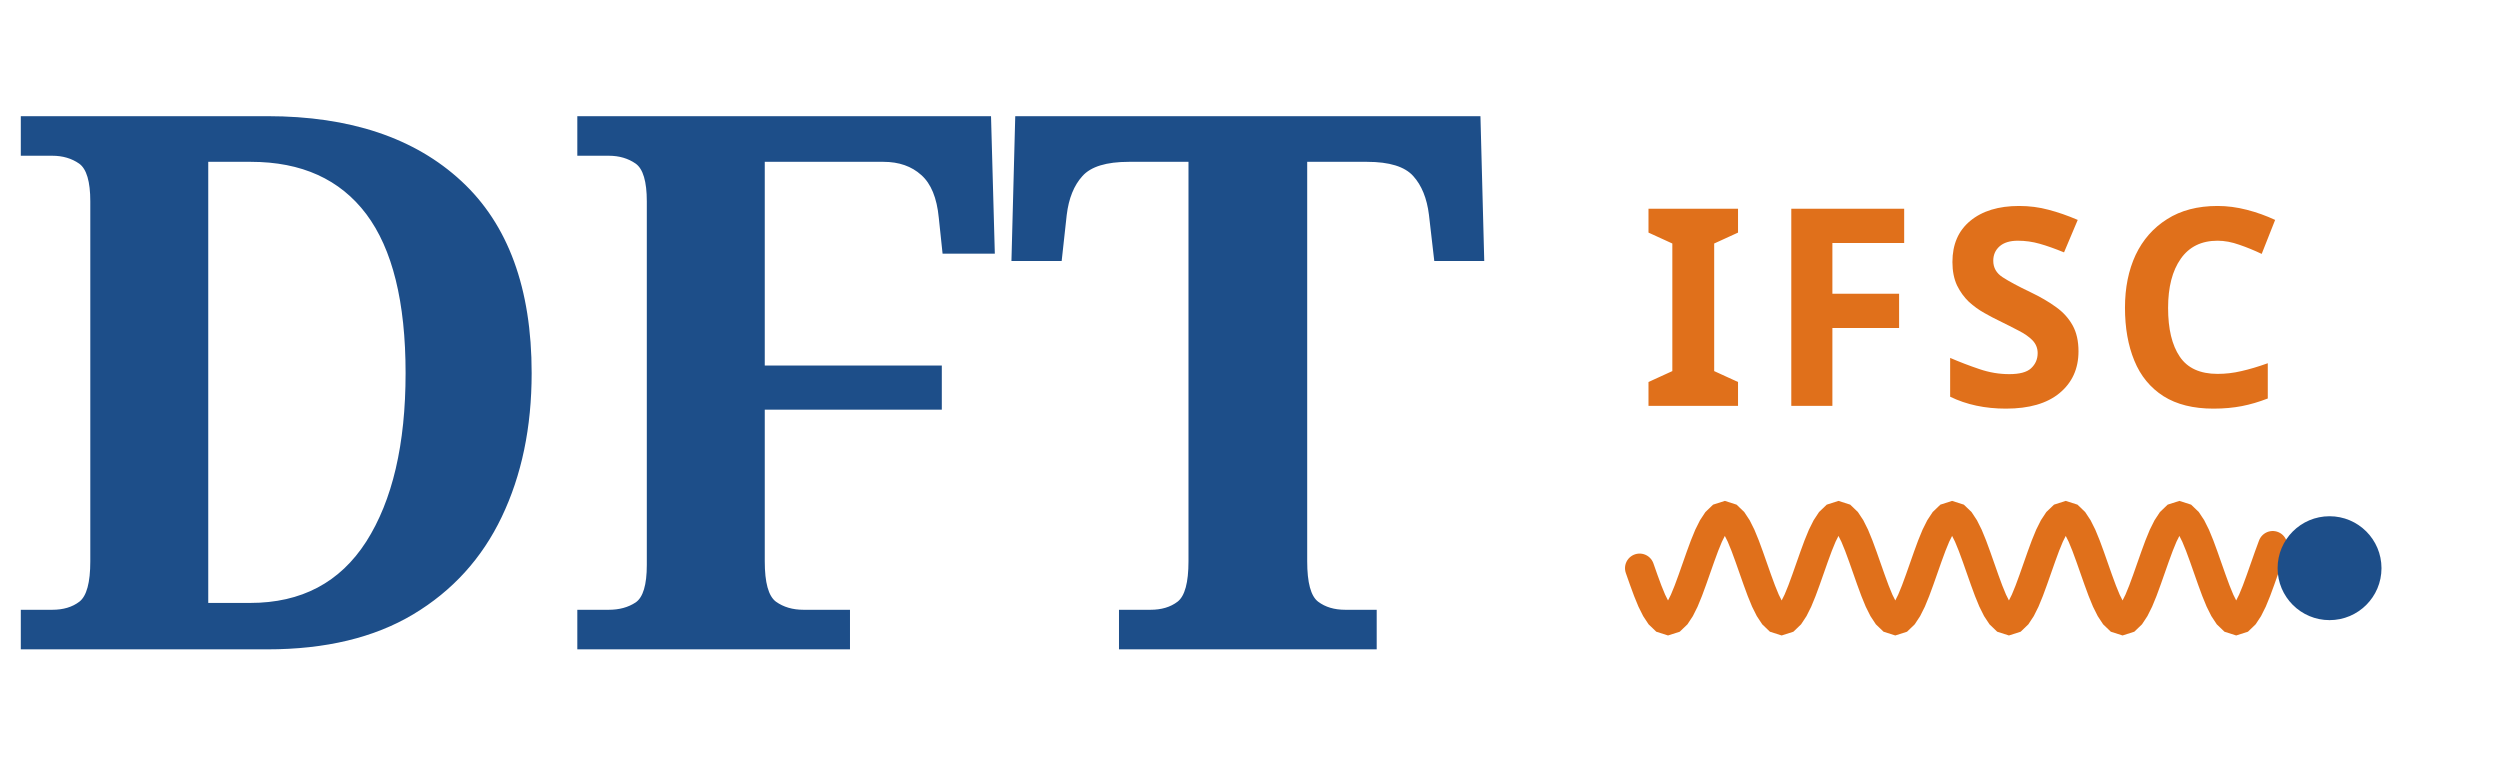
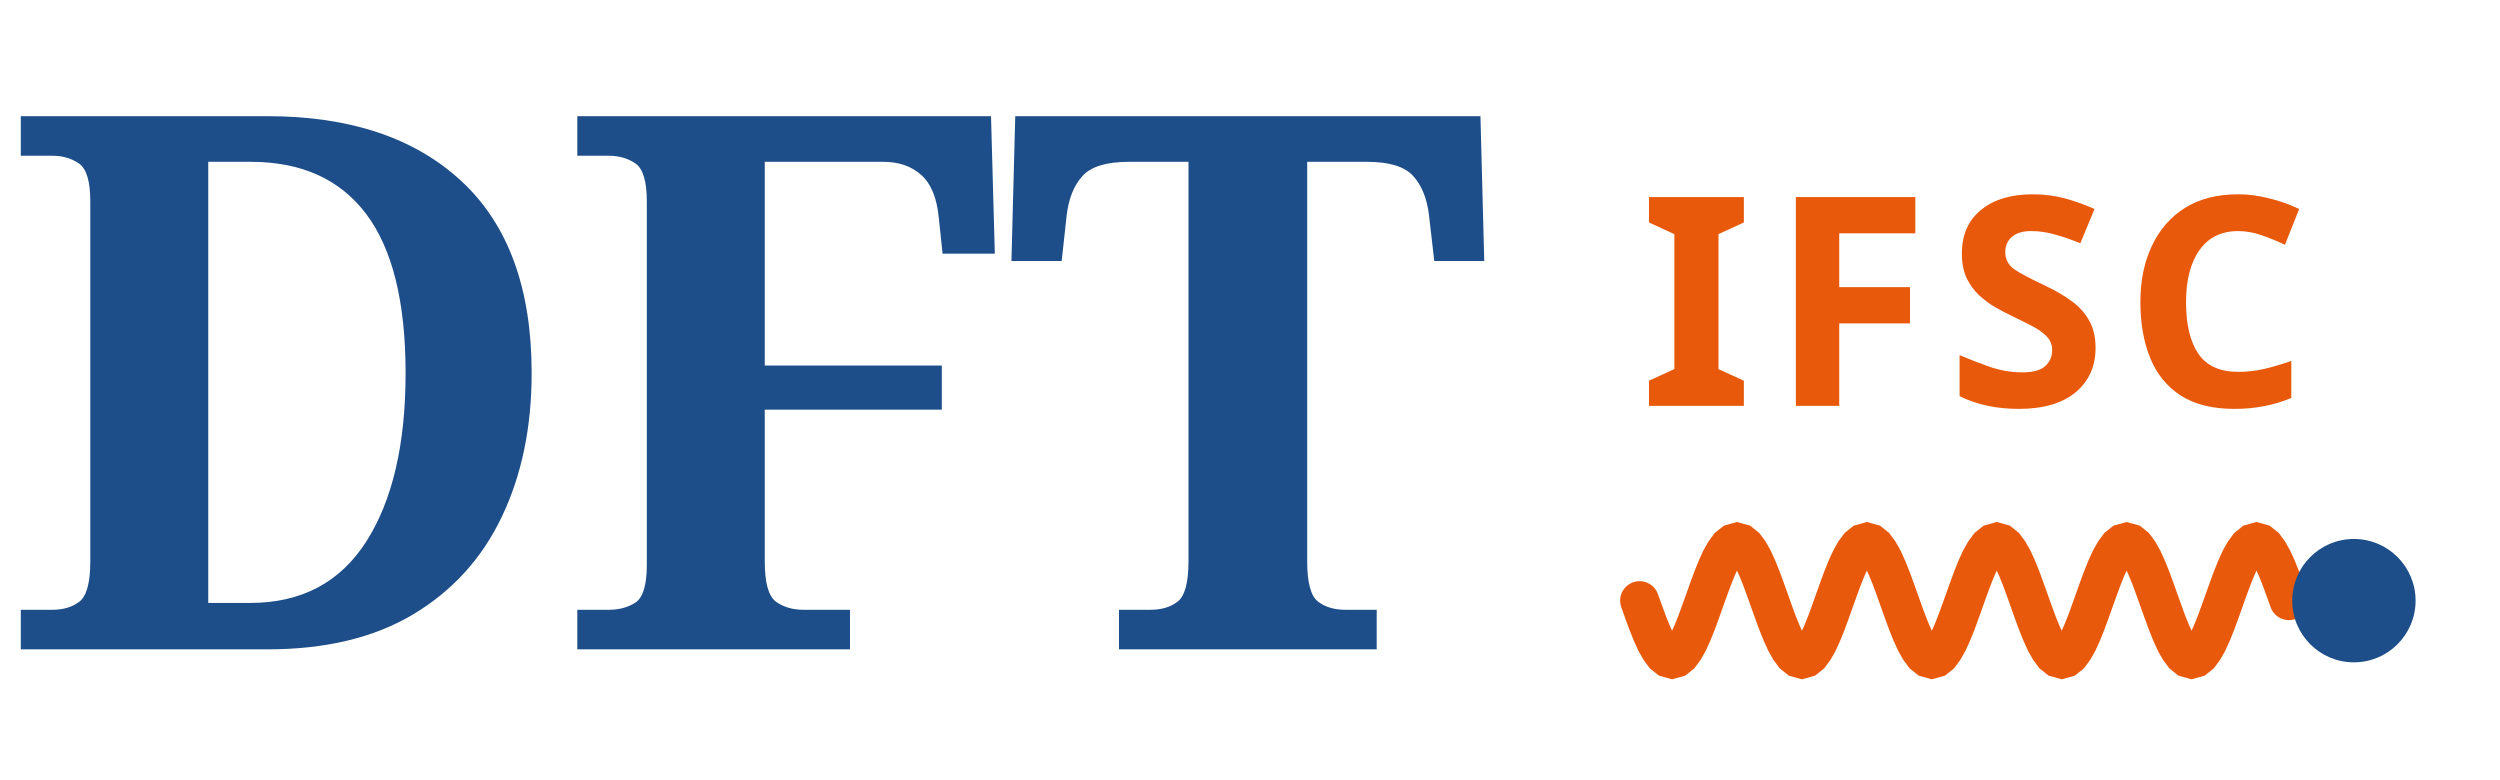
<svg xmlns="http://www.w3.org/2000/svg" viewBox="0 0 154 48" role="img" aria-label="DFTIFSC">
  <text x="0" y="40" font-family="'Source Serif 4',Georgia,serif" font-weight="700" font-size="46" letter-spacing="-1" fill="#1d4e89">DFT</text>
-   <text x="101" y="25" font-family="'Source Sans 3',system-ui,sans-serif" font-weight="700" font-size="17" letter-spacing="1.2" fill="#e0701b">IFSC</text>
-   <polyline points="101.00,35.00 101.25,35.71 101.50,36.39 101.75,37.00 102.00,37.50 102.25,37.88 102.50,38.12 102.75,38.20 103.00,38.12 103.25,37.88 103.50,37.50 103.75,37.00 104.00,36.39 104.25,35.71 104.50,35.00 104.75,34.29 105.00,33.61 105.25,33.00 105.50,32.50 105.75,32.12 106.00,31.88 106.25,31.80 106.50,31.88 106.75,32.12 107.00,32.50 107.25,33.00 107.50,33.61 107.75,34.29 108.00,35.00 108.25,35.71 108.50,36.39 108.75,37.00 109.00,37.50 109.25,37.88 109.50,38.12 109.75,38.20 110.00,38.12 110.25,37.88 110.50,37.50 110.75,37.00 111.00,36.39 111.25,35.71 111.50,35.00 111.75,34.29 112.00,33.61 112.25,33.00 112.50,32.50 112.75,32.12 113.00,31.88 113.25,31.80 113.50,31.88 113.75,32.12 114.00,32.50 114.25,33.00 114.50,33.61 114.75,34.29 115.00,35.00 115.25,35.71 115.50,36.39 115.75,37.00 116.00,37.50 116.25,37.88 116.50,38.12 116.75,38.20 117.00,38.12 117.25,37.88 117.50,37.50 117.75,37.00 118.00,36.39 118.25,35.71 118.50,35.00 118.75,34.29 119.00,33.61 119.25,33.00 119.50,32.50 119.75,32.12 120.00,31.88 120.25,31.80 120.50,31.88 120.75,32.12 121.00,32.50 121.25,33.00 121.50,33.61 121.75,34.29 122.00,35.00 122.25,35.71 122.50,36.39 122.75,37.00 123.00,37.50 123.25,37.88 123.50,38.12 123.75,38.20 124.00,38.12 124.25,37.88 124.50,37.50 124.75,37.00 125.00,36.39 125.25,35.71 125.50,35.00 125.75,34.29 126.00,33.61 126.25,33.00 126.50,32.50 126.75,32.12 127.00,31.88 127.25,31.80 127.50,31.88 127.75,32.12 128.00,32.50 128.25,33.00 128.50,33.61 128.75,34.29 129.00,35.00 129.25,35.71 129.50,36.39 129.75,37.00 130.00,37.50 130.25,37.88 130.50,38.12 130.75,38.20 131.00,38.12 131.25,37.88 131.50,37.50 131.75,37.00 132.00,36.39 132.25,35.71 132.50,35.00 132.75,34.29 133.00,33.61 133.25,33.00 133.50,32.50 133.75,32.12 134.00,31.88 134.25,31.80 134.50,31.88 134.75,32.12 135.00,32.50 135.25,33.00 135.50,33.61 135.75,34.29 136.00,35.00 136.25,35.71 136.50,36.39 136.75,37.00 137.00,37.50 137.25,37.88 137.50,38.12 137.75,38.20 138.00,38.12 138.25,37.88 138.50,37.50 138.75,37.00 139.00,36.39 139.25,35.71 139.50,35.00 139.75,34.29 140.00,33.61" fill="none" stroke="#e0701b" stroke-width="1.8" stroke-linecap="round" />
-   <circle cx="143.5" cy="35" r="3.2" fill="#1d4e89" />
+   <text x="101" y="25" font-family="'Source Sans 3',system-ui,sans-serif" font-weight="700" font-size="18" letter-spacing="1" fill="#e8590c">IFSC</text>
+   <polyline points="101.00,37.00 101.25,37.70 101.50,38.38 101.75,39.00 102.00,39.55 102.25,39.99 102.50,40.33 102.75,40.53 103.00,40.60 103.25,40.53 103.50,40.33 103.75,39.99 104.00,39.55 104.25,39.00 104.50,38.38 104.75,37.70 105.00,37.00 105.25,36.30 105.50,35.62 105.75,35.00 106.00,34.45 106.25,34.01 106.50,33.67 106.75,33.47 107.00,33.40 107.25,33.47 107.50,33.67 107.75,34.01 108.00,34.45 108.25,35.00 108.50,35.62 108.75,36.30 109.00,37.00 109.25,37.70 109.50,38.38 109.75,39.00 110.00,39.55 110.25,39.99 110.50,40.33 110.75,40.53 111.00,40.60 111.25,40.53 111.50,40.33 111.75,39.99 112.00,39.55 112.25,39.00 112.50,38.38 112.75,37.70 113.00,37.00 113.25,36.30 113.50,35.62 113.75,35.00 114.00,34.45 114.25,34.01 114.50,33.67 114.75,33.47 115.00,33.40 115.25,33.47 115.50,33.67 115.75,34.01 116.00,34.45 116.25,35.00 116.50,35.62 116.75,36.30 117.00,37.00 117.25,37.70 117.50,38.38 117.75,39.00 118.00,39.55 118.25,39.99 118.50,40.33 118.75,40.53 119.00,40.60 119.25,40.53 119.50,40.33 119.75,39.99 120.00,39.55 120.25,39.00 120.50,38.38 120.75,37.70 121.00,37.00 121.25,36.30 121.50,35.62 121.75,35.00 122.00,34.45 122.25,34.01 122.50,33.67 122.75,33.47 123.00,33.40 123.25,33.47 123.50,33.67 123.75,34.01 124.00,34.45 124.25,35.00 124.50,35.62 124.75,36.30 125.00,37.00 125.25,37.70 125.50,38.38 125.75,39.00 126.00,39.55 126.25,39.99 126.50,40.33 126.75,40.53 127.00,40.60 127.25,40.53 127.50,40.33 127.75,39.99 128.00,39.55 128.25,39.00 128.50,38.38 128.75,37.70 129.00,37.00 129.25,36.30 129.50,35.62 129.75,35.00 130.00,34.45 130.25,34.01 130.50,33.67 130.75,33.47 131.00,33.40 131.25,33.47 131.50,33.67 131.75,34.01 132.00,34.45 132.25,35.00 132.50,35.62 132.75,36.30 133.00,37.00 133.25,37.70 133.50,38.38 133.75,39.00 134.00,39.55 134.25,39.99 134.50,40.33 134.75,40.53 135.00,40.60 135.25,40.53 135.50,40.33 135.75,39.99 136.00,39.55 136.25,39.00 136.50,38.38 136.75,37.70 137.00,37.00 137.25,36.30 137.50,35.62 137.75,35.00 138.00,34.45 138.25,34.01 138.50,33.67 138.75,33.47 139.00,33.40 139.25,33.47 139.50,33.67 139.75,34.01 140.00,34.45 140.25,35.00 140.50,35.62 140.75,36.30 141.00,37.00" fill="none" stroke="#e8590c" stroke-width="2.4" stroke-linecap="round" />
+   <circle cx="145" cy="37" r="3.8" fill="#1d4e89" />
</svg>
